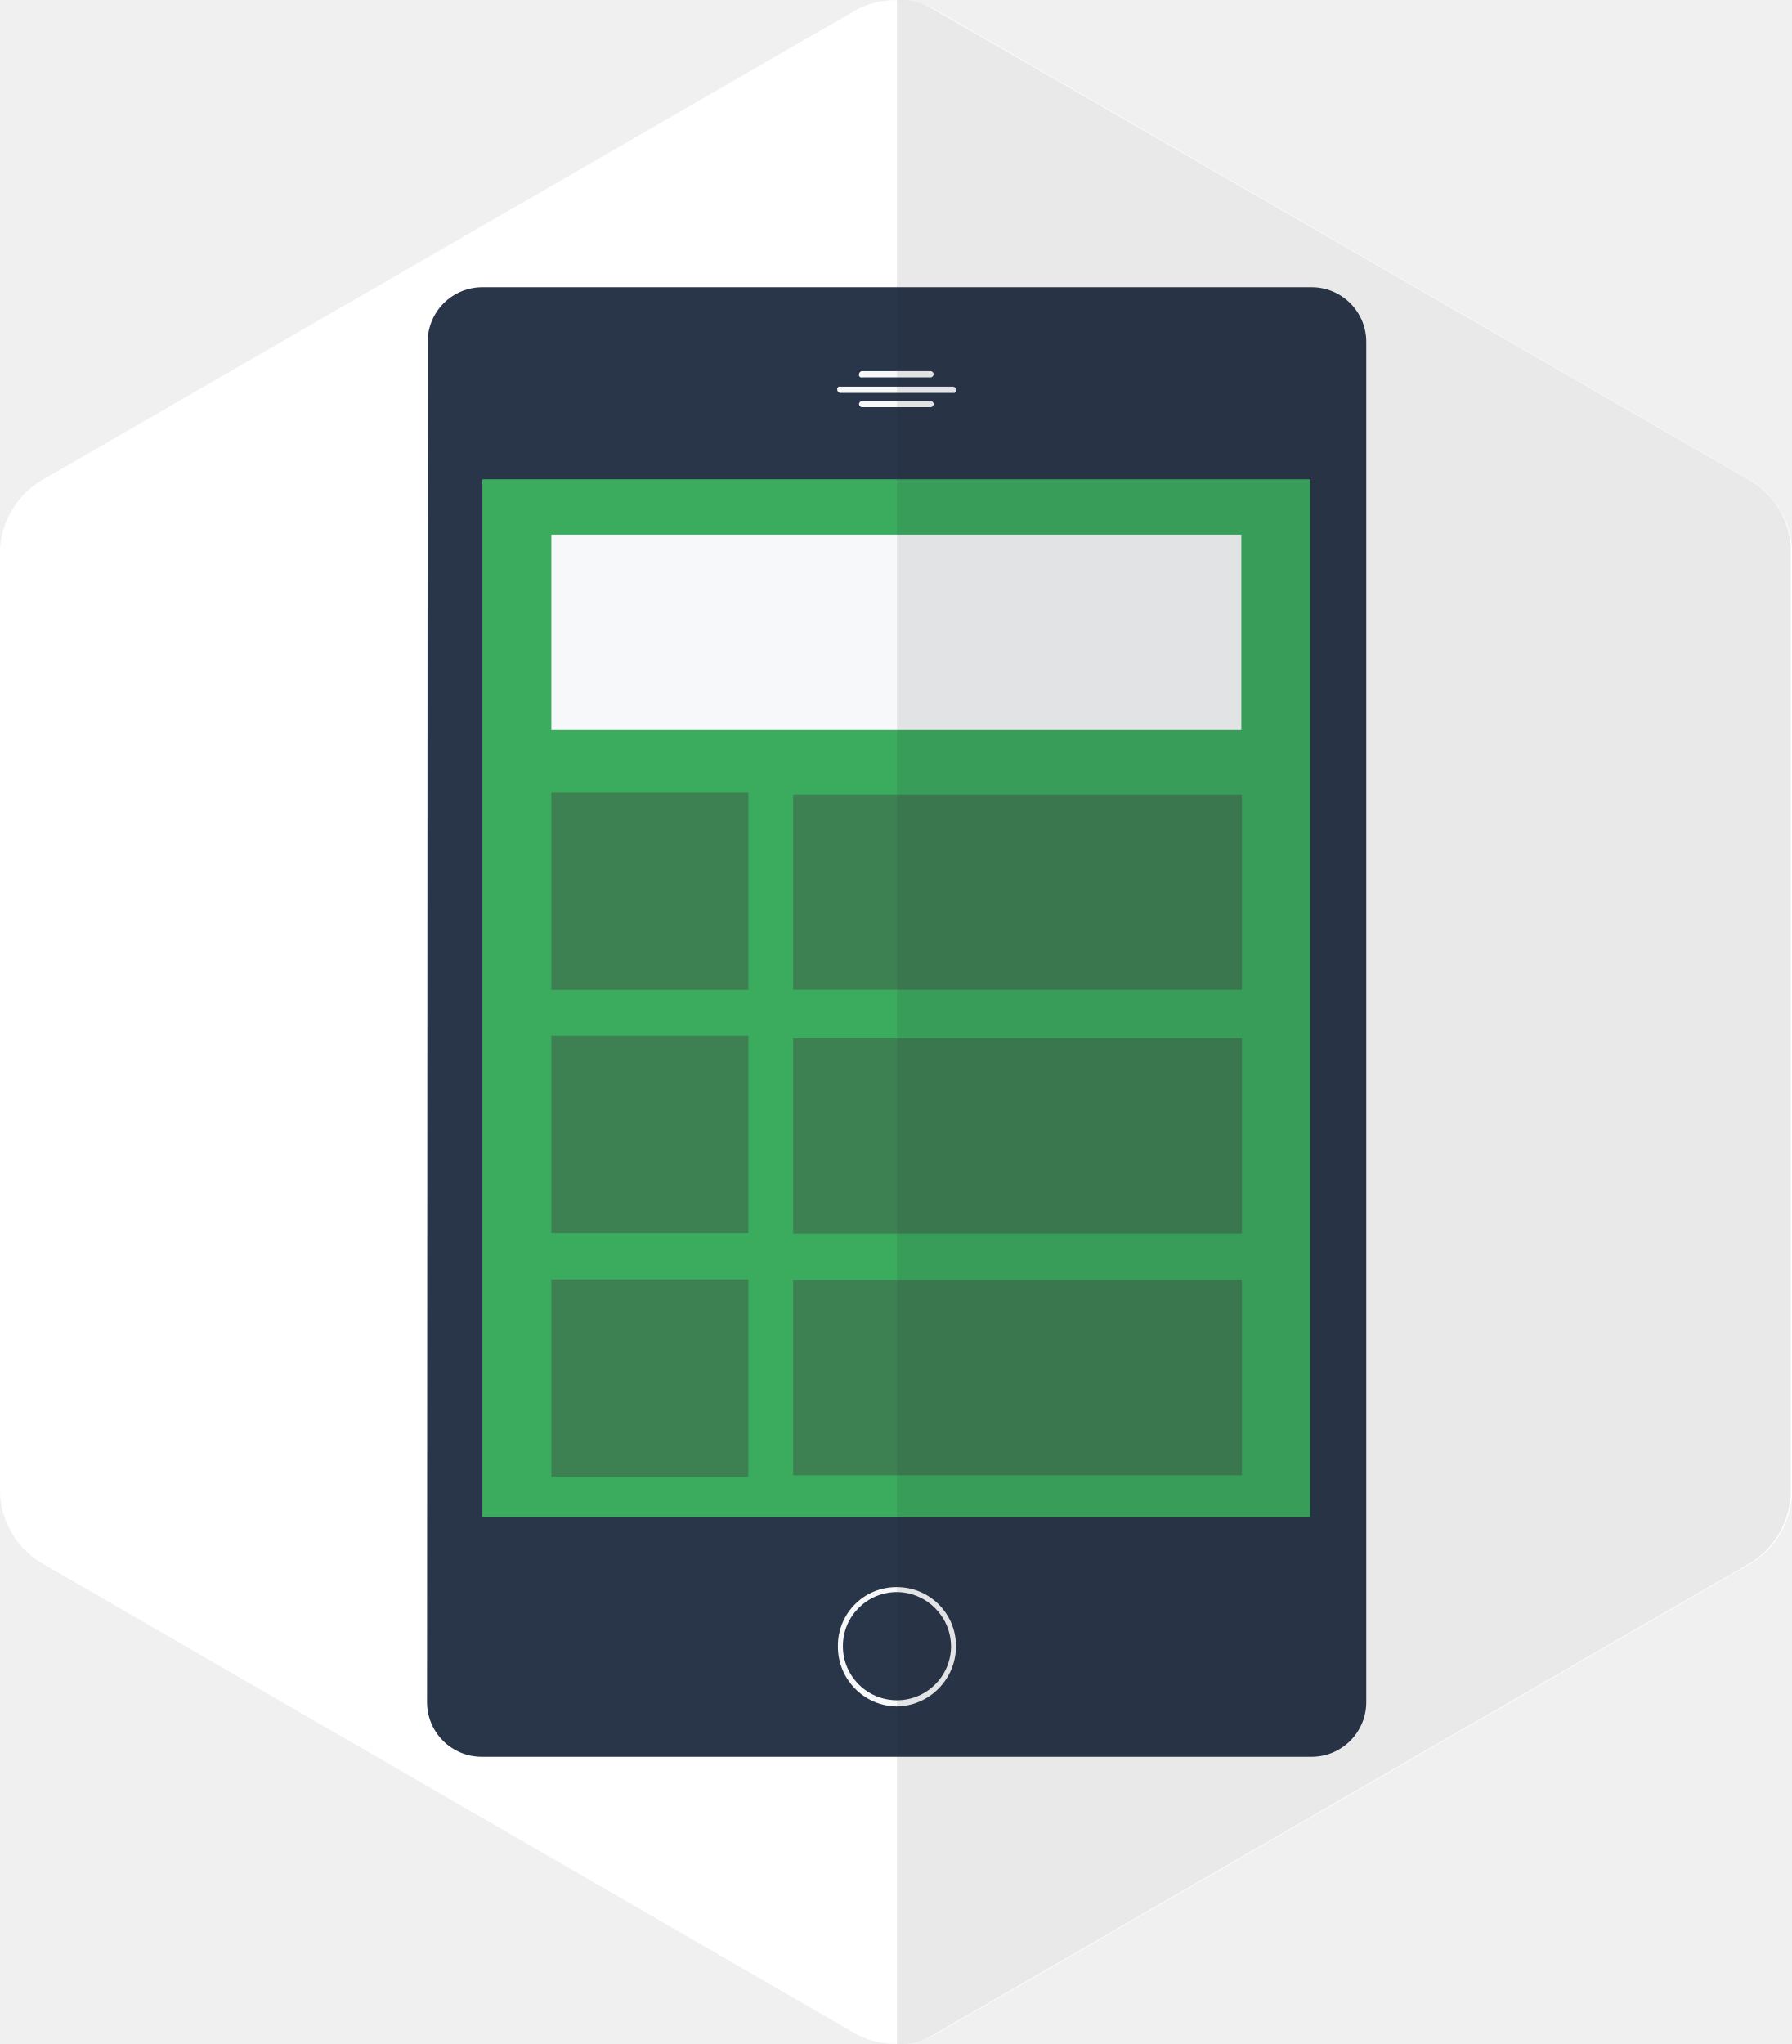
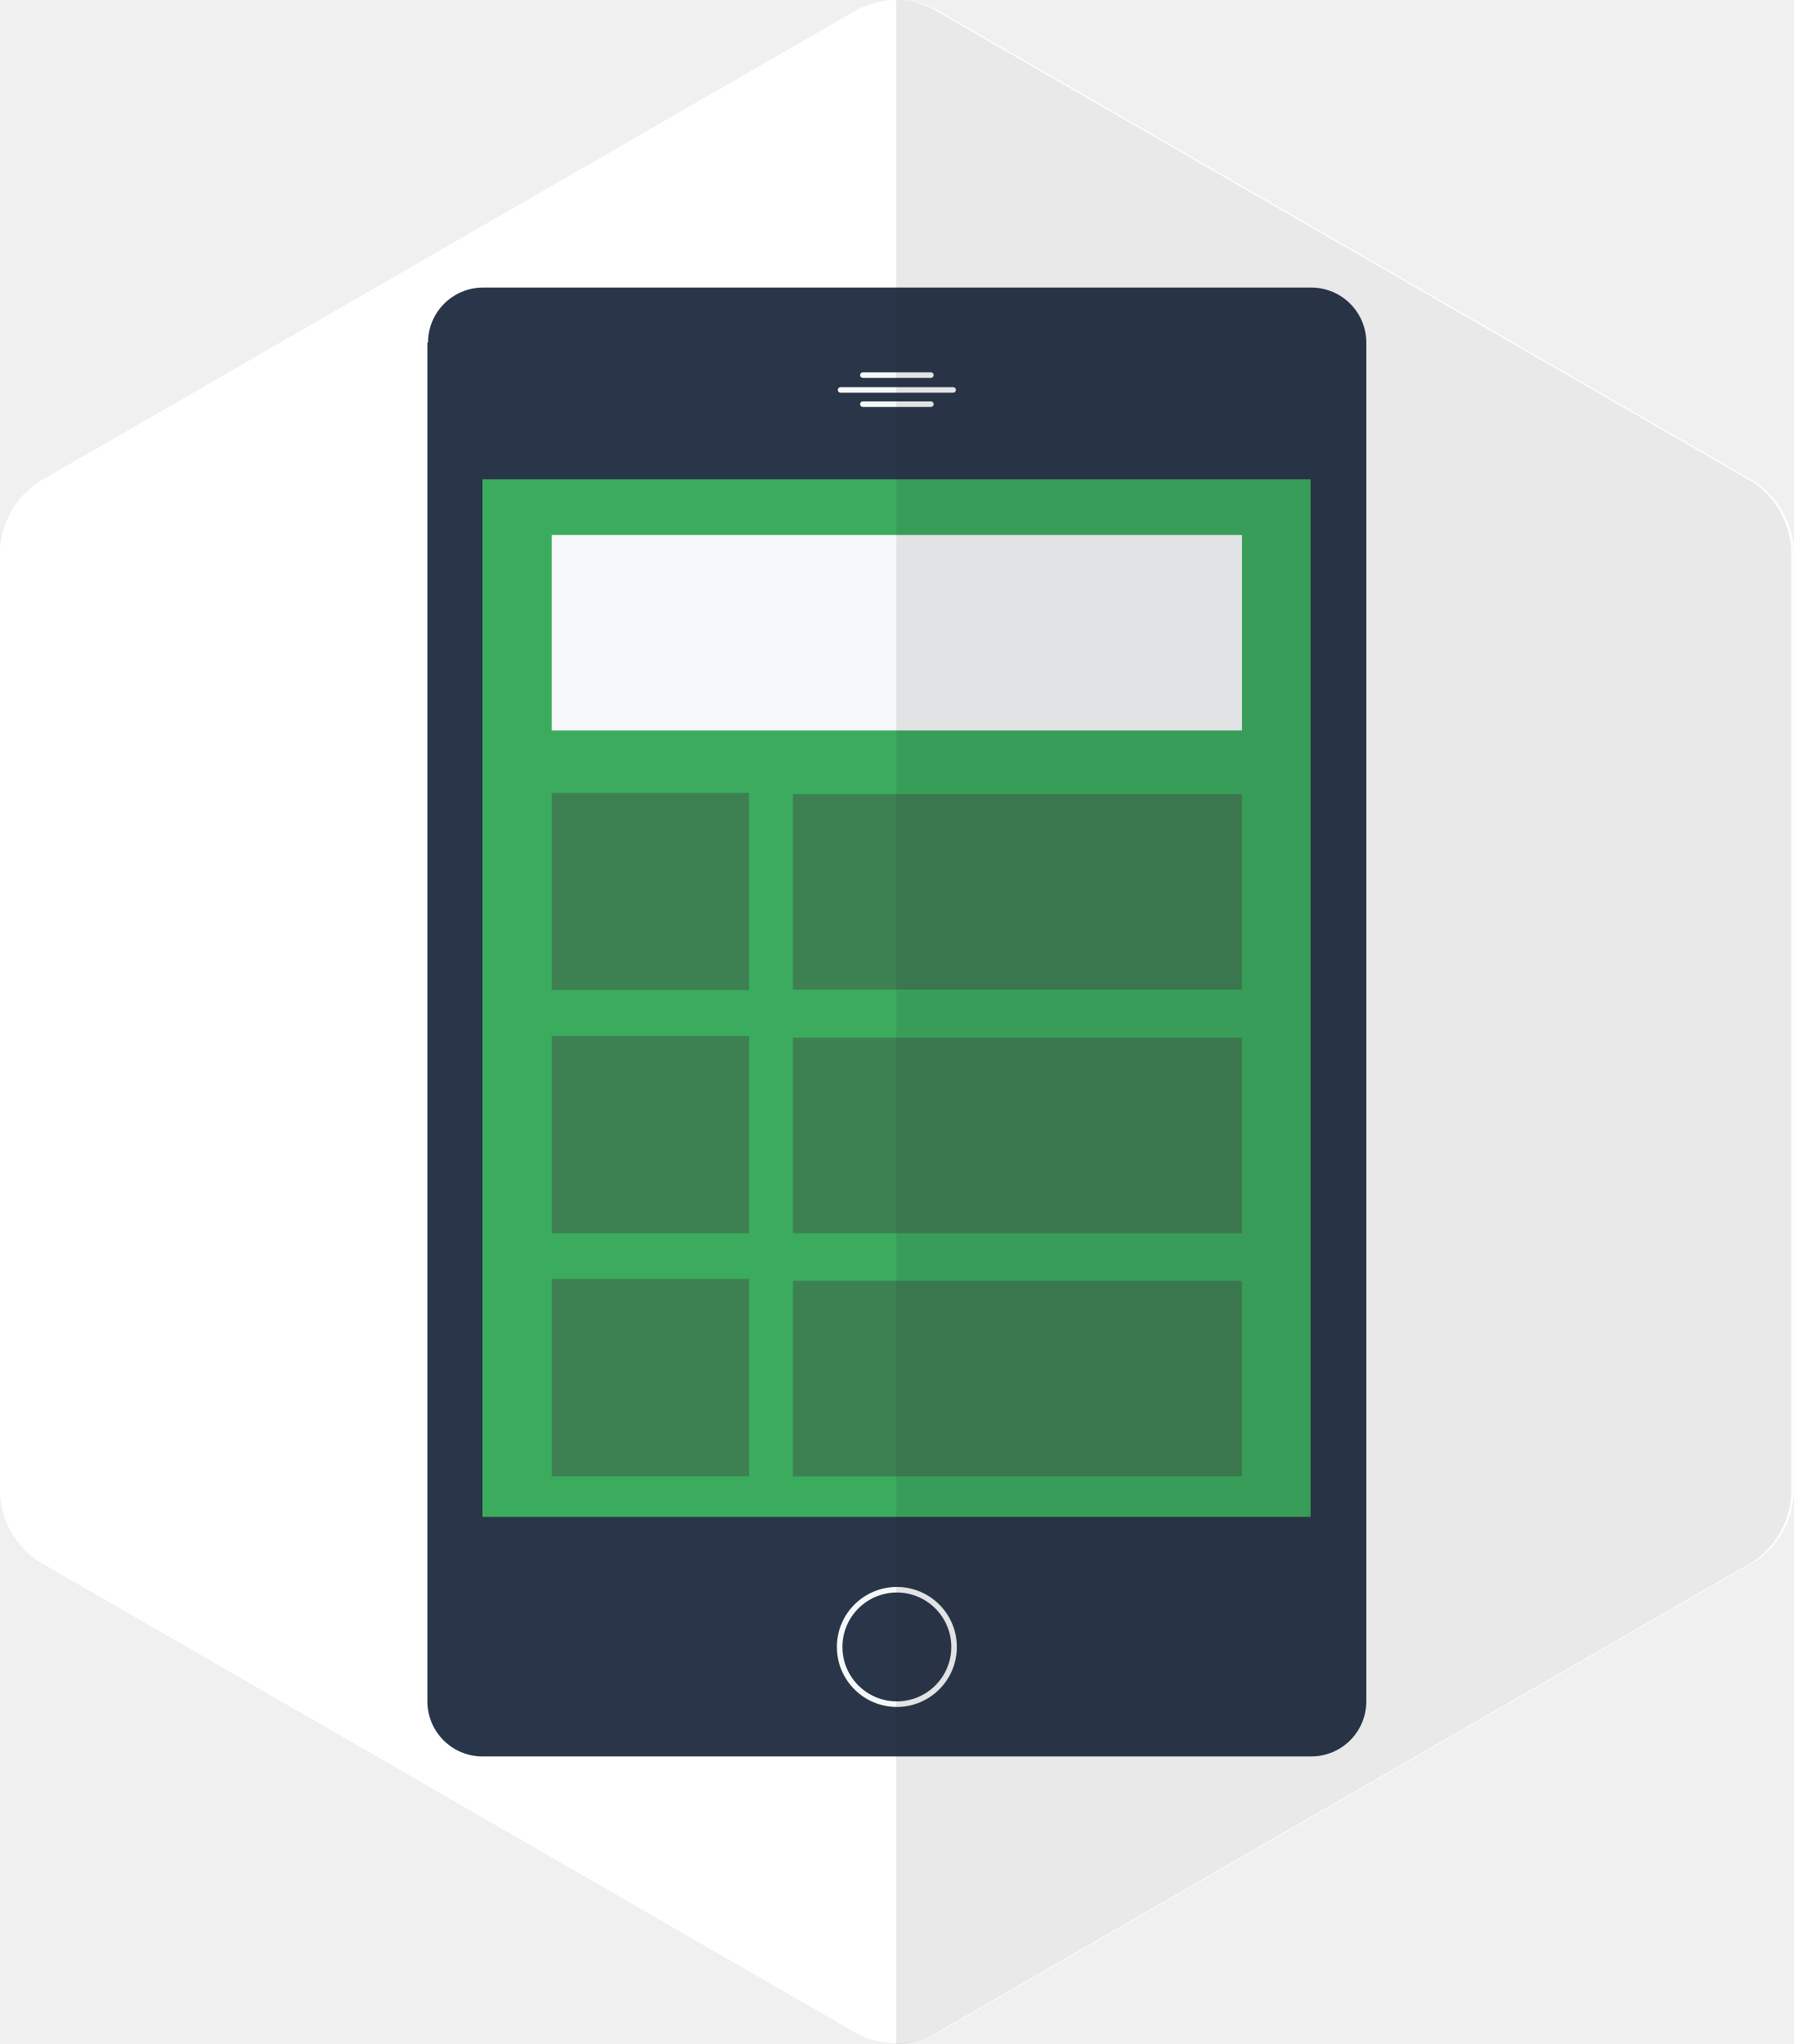
- <svg xmlns="http://www.w3.org/2000/svg" viewBox="0 0 288.2 328.8">
+ <svg xmlns="http://www.w3.org/2000/svg" id="Pagina_inicia_Movil" data-name="Pagina inicia Movil" viewBox="0 0 290 330.5">
  <defs>
    <style>.cls-1{fill:#fff;}.cls-2{fill:#293549;}.cls-3{fill:#3bab5e;}.cls-4{fill:#f7f8f9;}.cls-5{fill:#424143;opacity:0.4;}.cls-5,.cls-6{isolation:isolate;}.cls-6{fill:#221f1f;opacity:0.1;}</style>
  </defs>
-   <g id="Capa_2" data-name="Capa 2">
-     <g id="Pagina_Inicial_Movil" data-name="Pagina Inicial Movil">
-       <path class="cls-1" d="M0,88.3A13.9,13.9,0,0,1,6.3,77.5l131.6-76a13.9,13.9,0,0,1,12.5,0l131.6,76a13.9,13.9,0,0,1,6.3,10.9v152a13.9,13.9,0,0,1-6.3,10.9l-131.6,76a13.9,13.9,0,0,1-12.5,0L6.3,251.2A13.9,13.9,0,0,1,0,240.3Z" />
-       <path class="cls-2" d="M68.8,55.1a8.8,8.8,0,0,1,8.9-8.9H210.9a8.8,8.8,0,0,1,8.9,8.9V273.7a8.8,8.8,0,0,1-8.9,8.9H77.6a8.8,8.8,0,0,1-8.9-8.9Z" />
-       <rect class="cls-3" x="77.6" y="77.1" width="133.2" height="166.96" />
-       <path class="cls-4" d="M149.7,60.7h-11a.4.4,0,0,1-.5-.5.5.5,0,0,1,.5-.5h11a.5.5,0,1,1,0,1Z" />
-       <path class="cls-4" d="M153.3,63.2H135.2a.5.5,0,0,1-.5-.5.4.4,0,0,1,.5-.5h18.1a.5.5,0,0,1,.5.5A.4.4,0,0,1,153.3,63.2Z" />
-       <path class="cls-4" d="M149.7,65.5h-11a.5.5,0,1,1,0-1h11a.5.5,0,1,1,0,1Z" />
-       <path class="cls-4" d="M144.3,274.5a9.6,9.6,0,0,1-9.5-9.7,9.4,9.4,0,0,1,9.5-9.5,9.5,9.5,0,0,1,9.5,9.5A9.7,9.7,0,0,1,144.3,274.5Zm0-18.4a8.7,8.7,0,1,0,8.7,8.7A8.8,8.8,0,0,0,144.3,256.1Z" />
-       <rect class="cls-4" x="88.7" y="86" width="111" height="31.42" />
-       <rect class="cls-5" x="127.6" y="127.8" width="72.2" height="31.42" />
-       <rect class="cls-5" x="88.7" y="127.5" width="31.7" height="31.75" />
-       <rect class="cls-5" x="127.6" y="167" width="72.2" height="31.42" />
-       <rect class="cls-5" x="88.7" y="166.6" width="31.7" height="31.75" />
-       <rect class="cls-5" x="127.6" y="205.9" width="72.2" height="31.42" />
-       <rect class="cls-5" x="88.7" y="205.8" width="31.7" height="31.75" />
-       <path class="cls-6" d="M281.9,77.5,150.2,1.5A11.7,11.7,0,0,0,144.3,0V328.8a11.7,11.7,0,0,0,5.9-1.5l131.6-76a13.9,13.9,0,0,0,6.3-10.9V88.3A13.3,13.3,0,0,0,281.9,77.5Z" />
-     </g>
+   <g id="La_agencia" data-name="La agencia">
+     <path class="cls-1" d="M1005.6,1010.9a14,14,0,0,1,6.3-10.9l132.4-76.4a14,14,0,0,1,12.6,0l132.4,76.4a14,14,0,0,1,6.3,10.9v152.8a14,14,0,0,1-6.3,10.9l-132.4,76.4a14,14,0,0,1-12.6,0l-132.4-76.4a14,14,0,0,1-6.3-10.9V1010.9Z" transform="translate(-1005.6 -922.1)" />
+     <path class="cls-2" d="M1074.8,977.5a8.9,8.9,0,0,1,8.9-8.9h133.9a8.9,8.9,0,0,1,8.9,8.9v219.7a8.9,8.9,0,0,1-8.9,8.9H1083.6a8.9,8.9,0,0,1-8.9-8.9V977.5Z" transform="translate(-1005.6 -922.1)" />
+     <rect class="cls-3" x="78" y="77.5" width="133.9" height="167.77" />
+     <path class="cls-4" d="M1156.1,983.2h-11a0.4,0.4,0,1,1,0-.9h11A0.4,0.4,0,1,1,1156.1,983.2Z" transform="translate(-1005.6 -922.1)" />
+     <path class="cls-4" d="M1159.7,985.6h-18.2a0.4,0.4,0,0,1,0-.9h18.2A0.4,0.4,0,0,1,1159.7,985.6Z" transform="translate(-1005.6 -922.1)" />
+     <path class="cls-4" d="M1156.1,987.9h-11a0.4,0.4,0,0,1,0-.9h11A0.4,0.4,0,0,1,1156.1,987.9Z" transform="translate(-1005.6 -922.1)" />
+     <path class="cls-4" d="M1150.6,1198.1a9.7,9.7,0,1,1,9.7-9.7A9.7,9.7,0,0,1,1150.6,1198.1Zm0-18.5a8.8,8.8,0,1,0,8.8,8.8A8.8,8.8,0,0,0,1150.6,1179.6Z" transform="translate(-1005.6 -922.1)" />
+     <rect class="cls-4" x="89.2" y="86.5" width="111.6" height="31.61" />
+     <rect class="cls-5" x="128.2" y="128.4" width="72.6" height="31.61" />
+     <rect class="cls-5" x="89.2" y="128.2" width="31.9" height="31.89" />
+     <rect class="cls-5" x="128.2" y="167.8" width="72.6" height="31.61" />
+     <rect class="cls-5" x="89.2" y="167.5" width="31.9" height="31.9" />
+     <rect class="cls-5" x="128.2" y="207.1" width="72.6" height="31.61" />
+     <rect class="cls-5" x="89.2" y="206.8" width="31.9" height="31.9" />
+     <path class="cls-6" d="M1288.9,1000l-132.4-76.4a12.7,12.7,0,0,0-6-1.5v330.5a12.8,12.8,0,0,0,6-1.5l132.4-76.4a14,14,0,0,0,6.3-10.9V1010.9A14,14,0,0,0,1288.9,1000Z" transform="translate(-1005.6 -922.1)" />
  </g>
</svg>
